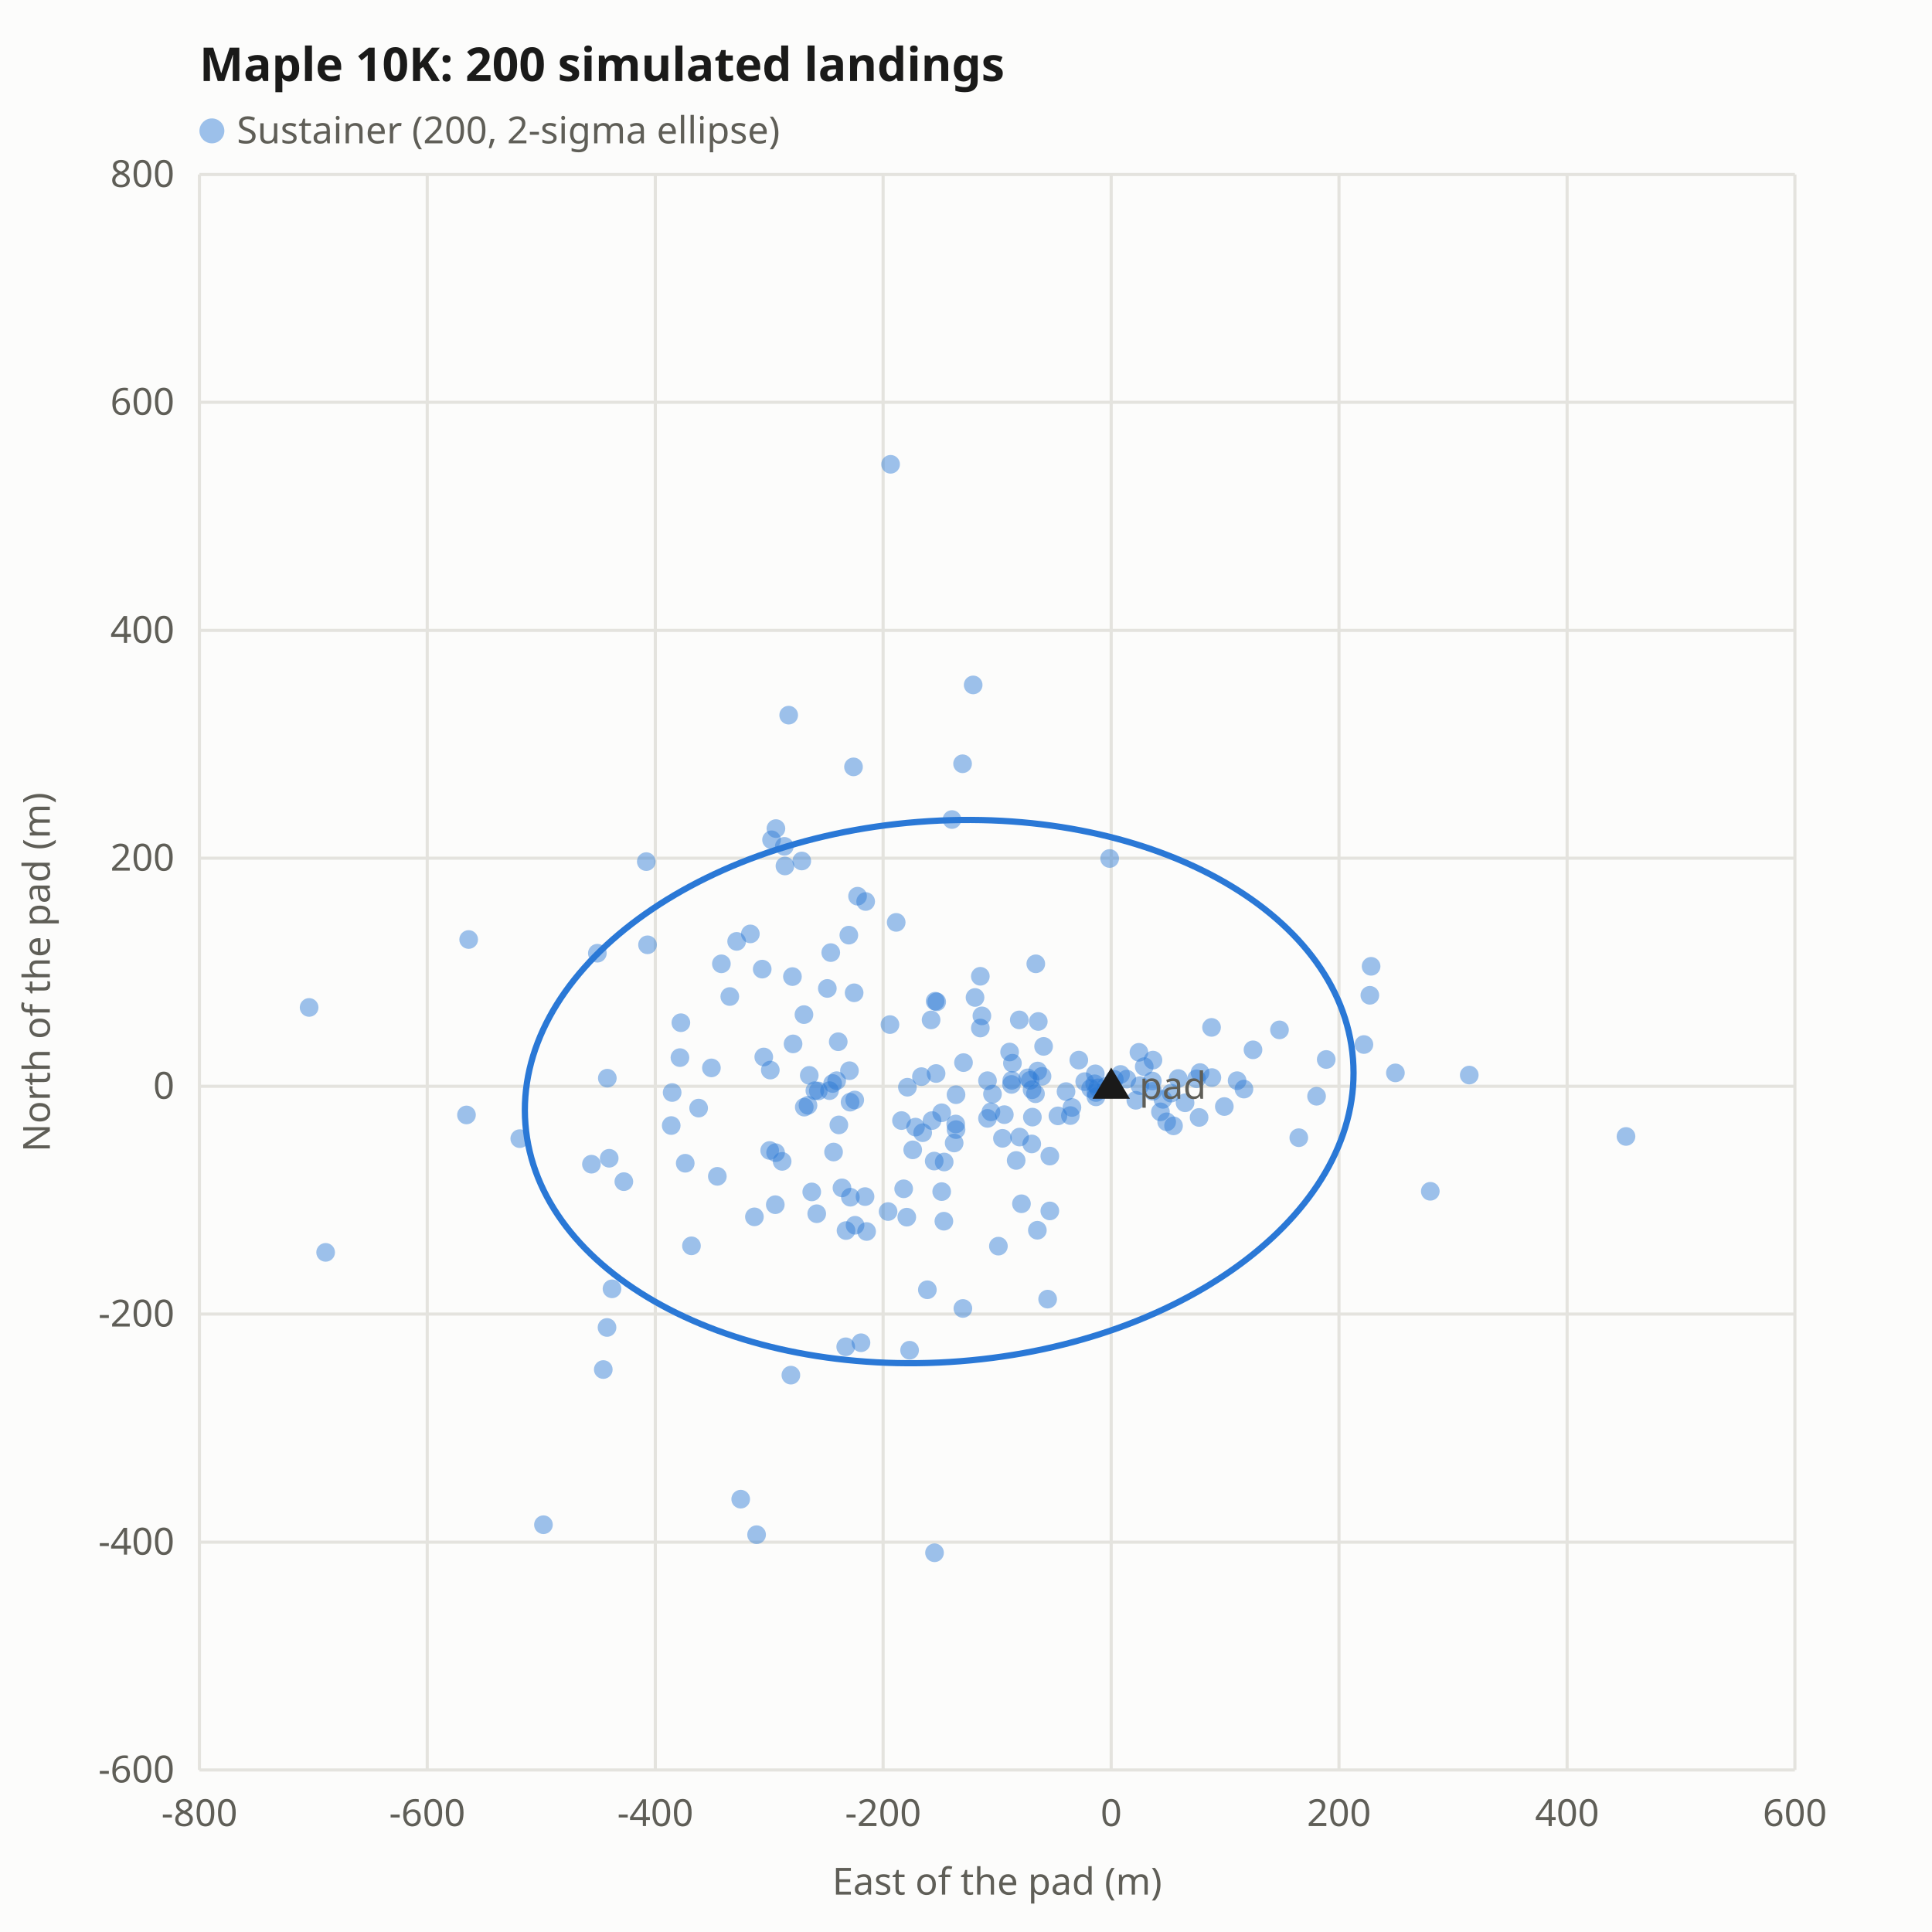
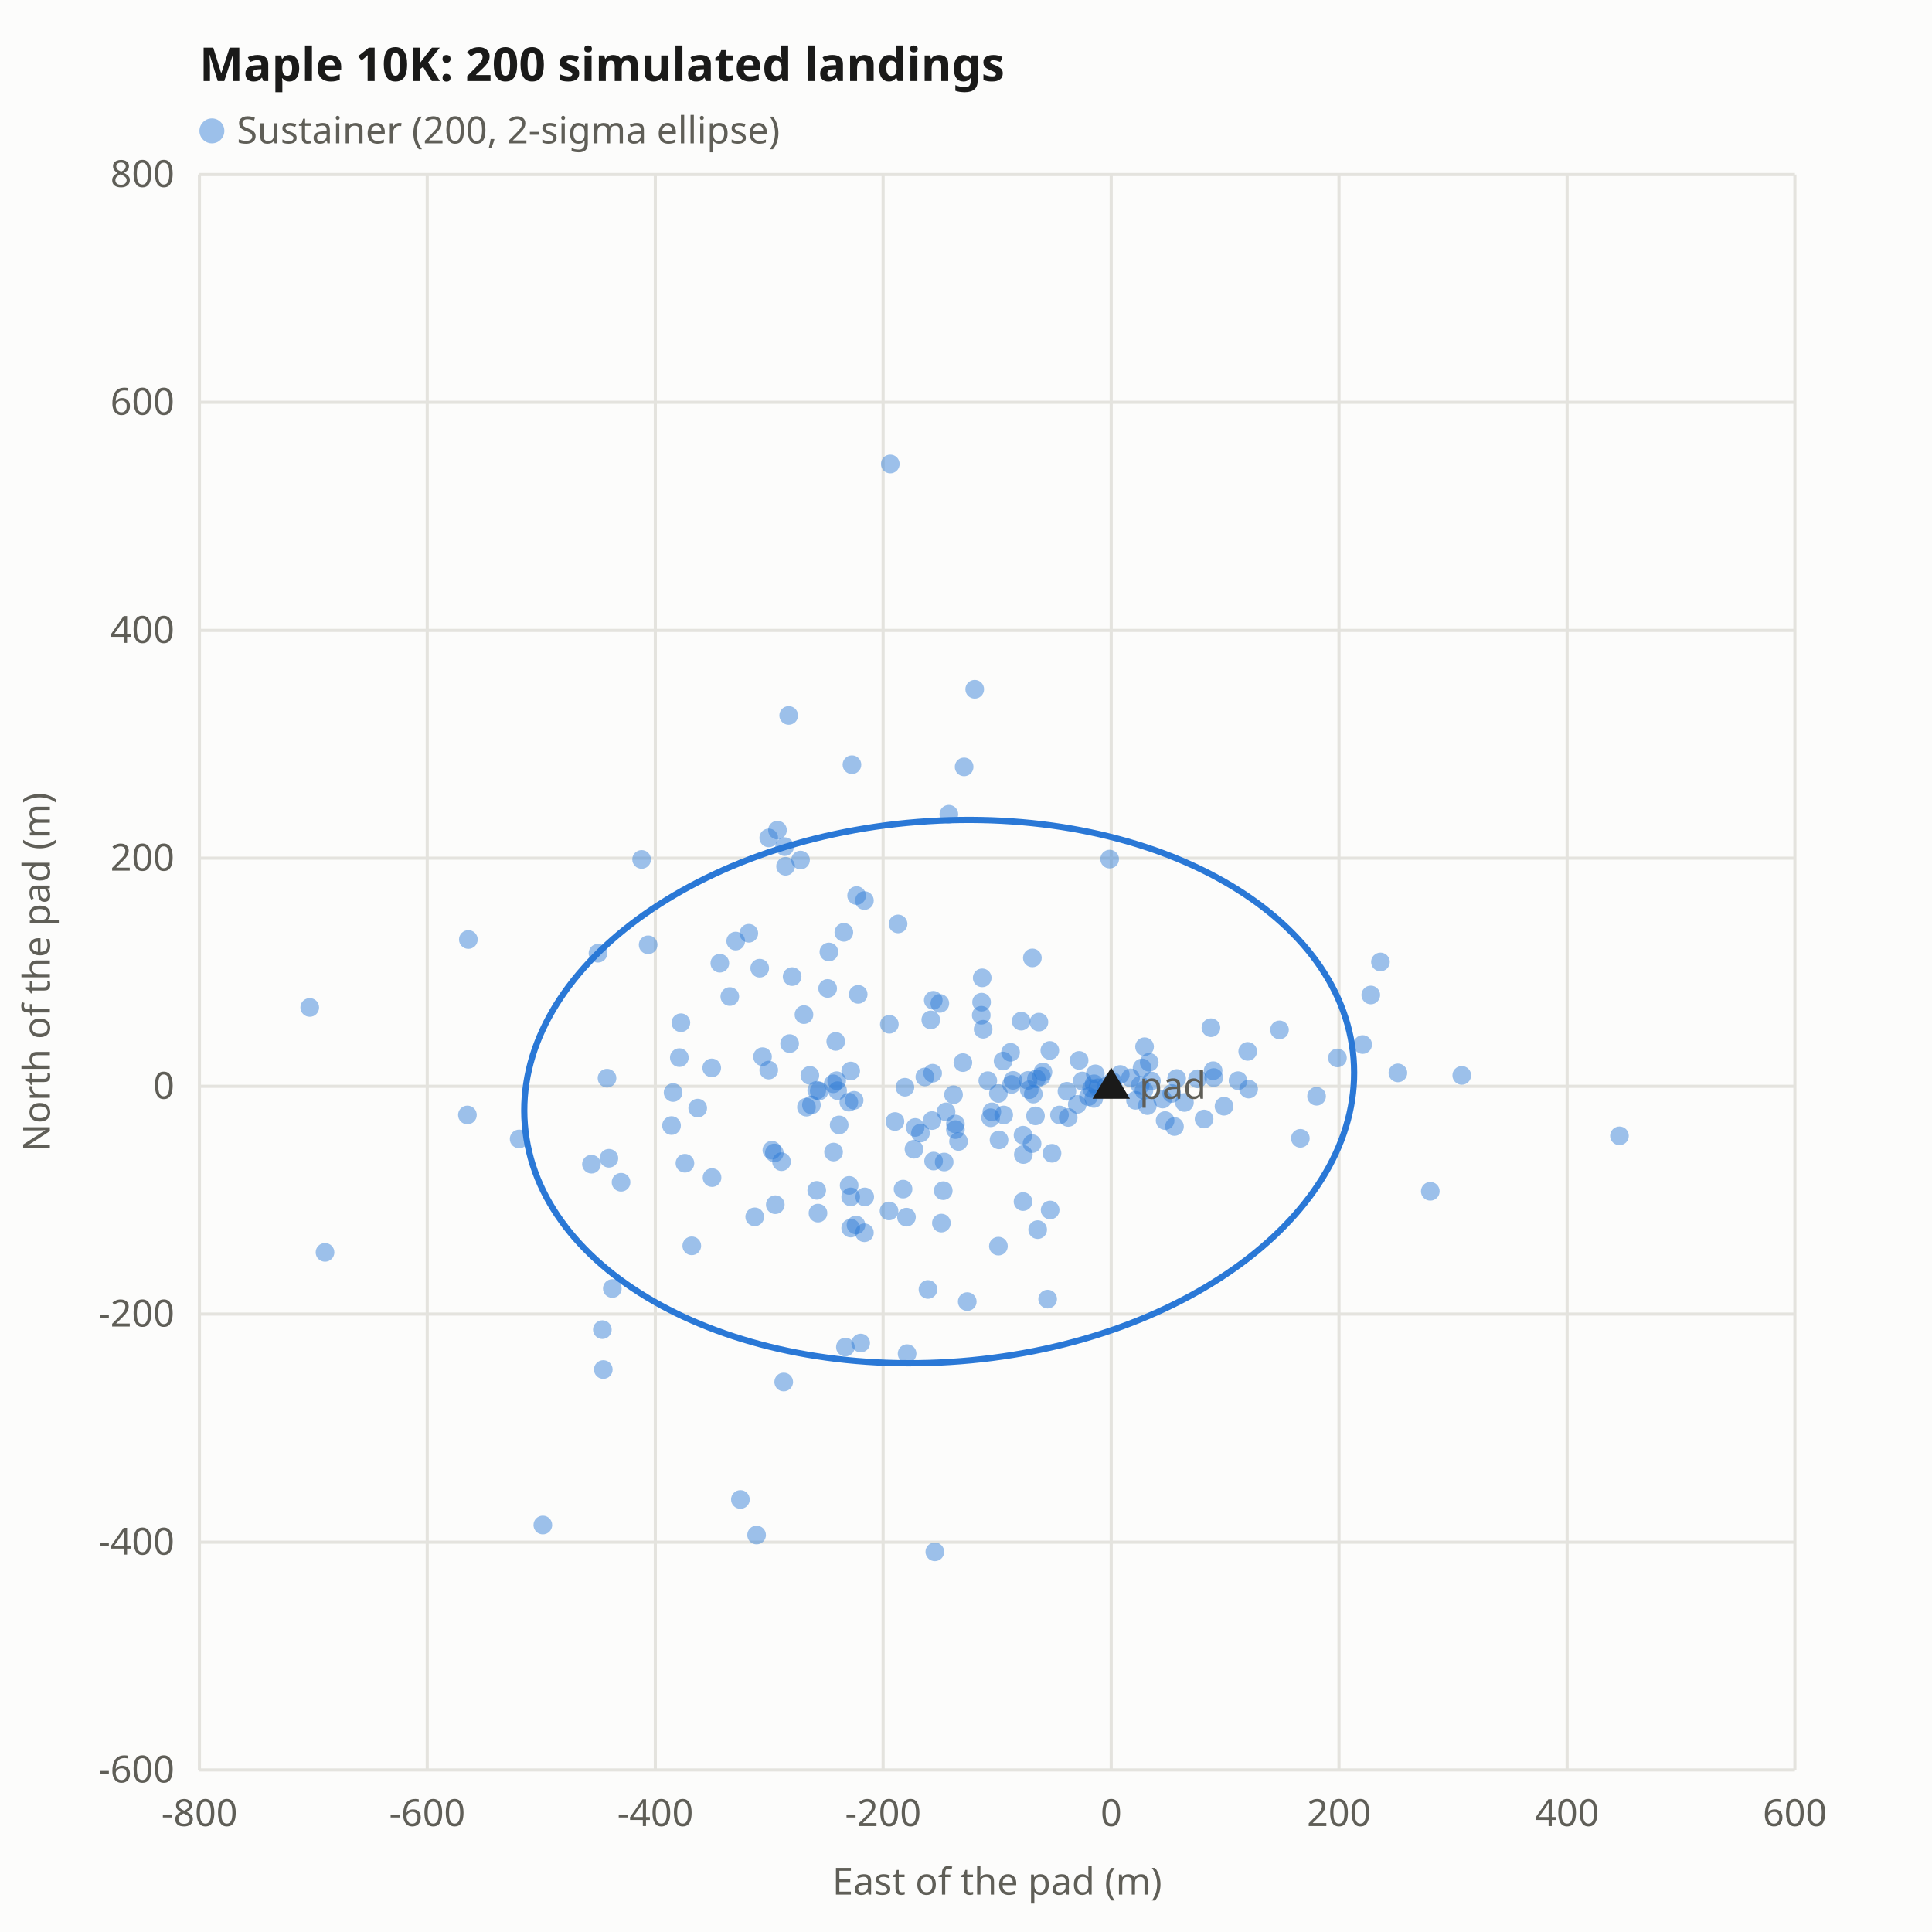
<svg xmlns="http://www.w3.org/2000/svg" viewBox="0 0 620 620" width="620" height="620" role="img" aria-label="Maple 10K: 200 simulated landings">
  <style>
.bg{fill:#fcfcfb}.grid{stroke:#e4e3de;stroke-width:1}.axis{stroke:#b8b7ae;stroke-width:1}.t1{fill:#1a1a19;font:600 15px system-ui,sans-serif}.t2{fill:#5f5e57;font:12px system-ui,sans-serif}.p0{fill:#2a78d6;fill-opacity:.45}.p1{fill:#d9480f;fill-opacity:.45}.e0{fill:none;stroke:#2a78d6;stroke-width:2}.e1{fill:none;stroke:#d9480f;stroke-width:2;stroke-dasharray:5 3}.pad{fill:#1a1a19}
@media (prefers-color-scheme: dark){.bg{fill:#1a1a19}.grid{stroke:#34332f}.axis{stroke:#5f5e57}.t1{fill:#ffffff}.t2{fill:#c3c2b7}.p0{fill:#3987e5}.p1{fill:#f08c4f}.e0{stroke:#3987e5}.e1{stroke:#f08c4f}.pad{fill:#ffffff}}
</style>
  <rect class="bg" width="620" height="620" />
  <text class="t1" x="64" y="26">Maple 10K: 200 simulated landings</text>
  <line class="grid" x1="64.0" x2="64.0" y1="56" y2="568.0" />
  <line class="grid" x1="64" x2="576.0" y1="568.0" y2="568.0" />
  <text class="t2" x="64.0" y="586.0" text-anchor="middle">-800</text>
  <text class="t2" x="56" y="572.0" text-anchor="end">-600</text>
  <line class="grid" x1="137.1" x2="137.1" y1="56" y2="568.0" />
  <line class="grid" x1="64" x2="576.0" y1="494.9" y2="494.9" />
  <text class="t2" x="137.1" y="586.0" text-anchor="middle">-600</text>
  <text class="t2" x="56" y="498.9" text-anchor="end">-400</text>
  <line class="grid" x1="210.3" x2="210.3" y1="56" y2="568.0" />
  <line class="grid" x1="64" x2="576.0" y1="421.7" y2="421.7" />
  <text class="t2" x="210.3" y="586.0" text-anchor="middle">-400</text>
  <text class="t2" x="56" y="425.7" text-anchor="end">-200</text>
  <line class="grid" x1="283.4" x2="283.4" y1="56" y2="568.0" />
  <line class="grid" x1="64" x2="576.0" y1="348.6" y2="348.6" />
  <text class="t2" x="283.4" y="586.0" text-anchor="middle">-200</text>
  <text class="t2" x="56" y="352.6" text-anchor="end">0</text>
  <line class="grid" x1="356.6" x2="356.6" y1="56" y2="568.0" />
  <line class="grid" x1="64" x2="576.0" y1="275.4" y2="275.4" />
  <text class="t2" x="356.6" y="586.0" text-anchor="middle">0</text>
  <text class="t2" x="56" y="279.4" text-anchor="end">200</text>
  <line class="grid" x1="429.7" x2="429.7" y1="56" y2="568.0" />
  <line class="grid" x1="64" x2="576.0" y1="202.3" y2="202.3" />
  <text class="t2" x="429.7" y="586.0" text-anchor="middle">200</text>
  <text class="t2" x="56" y="206.3" text-anchor="end">400</text>
  <line class="grid" x1="502.9" x2="502.9" y1="56" y2="568.0" />
  <line class="grid" x1="64" x2="576.0" y1="129.1" y2="129.1" />
  <text class="t2" x="502.9" y="586.0" text-anchor="middle">400</text>
  <text class="t2" x="56" y="133.1" text-anchor="end">600</text>
  <line class="grid" x1="576.0" x2="576.0" y1="56" y2="568.0" />
  <line class="grid" x1="64" x2="576.0" y1="56.0" y2="56.0" />
  <text class="t2" x="576.0" y="586.0" text-anchor="middle">600</text>
  <text class="t2" x="56" y="60.0" text-anchor="end">800</text>
  <text class="t2" x="320.0" y="608" text-anchor="middle">East of the pad (m)</text>
  <text class="t2" transform="translate(16 312.0) rotate(-90)" text-anchor="middle">North of the pad (m)</text>
  <circle class="p0" cx="410.6" cy="330.5" r="3" />
-   <circle class="p0" cx="266.2" cy="350.0" r="3" />
-   <circle class="p0" cx="248.9" cy="369.9" r="3" />
-   <circle class="p0" cx="332.4" cy="309.3" r="3" />
-   <circle class="p0" cx="271.4" cy="432.2" r="3" />
-   <circle class="p0" cx="372.4" cy="356.8" r="3" />
-   <circle class="p0" cx="99.2" cy="323.3" r="3" />
-   <circle class="p0" cx="375.8" cy="350.8" r="3" />
-   <circle class="p0" cx="376.6" cy="361.3" r="3" />
-   <circle class="p0" cx="447.8" cy="344.3" r="3" />
-   <circle class="p0" cx="318.0" cy="356.8" r="3" />
-   <circle class="p0" cx="333.0" cy="343.7" r="3" />
-   <circle class="p0" cx="218.2" cy="339.4" r="3" />
-   <circle class="p0" cx="300.4" cy="344.5" r="3" />
-   <circle class="p0" cx="334.4" cy="345.4" r="3" />
+   <circle class="p0" cx="268.8" cy="350.0" r="3" />
+   <circle class="p0" cx="248.5" cy="370.0" r="3" />
+   <circle class="p0" cx="331.3" cy="307.4" r="3" />
+   <circle class="p0" cx="271.3" cy="432.3" r="3" />
+   <circle class="p0" cx="368.2" cy="354.8" r="3" />
+   <circle class="p0" cx="99.4" cy="323.3" r="3" />
+   <circle class="p0" cx="376.0" cy="350.9" r="3" />
+   <circle class="p0" cx="376.9" cy="361.5" r="3" />
+   <circle class="p0" cx="448.6" cy="344.3" r="3" />
+   <circle class="p0" cx="318.3" cy="356.8" r="3" />
+   <circle class="p0" cx="334.7" cy="344.0" r="3" />
+   <circle class="p0" cx="218.0" cy="339.4" r="3" />
+   <circle class="p0" cx="299.3" cy="344.4" r="3" />
+   <circle class="p0" cx="334.2" cy="345.4" r="3" />
  <circle class="p0" cx="355.0" cy="348.6" r="3" />
-   <circle class="p0" cx="356.1" cy="275.5" r="3" />
-   <circle class="p0" cx="334.9" cy="335.8" r="3" />
-   <circle class="p0" cx="254.5" cy="335.0" r="3" />
-   <circle class="p0" cx="285.0" cy="388.8" r="3" />
-   <circle class="p0" cx="309.2" cy="341.0" r="3" />
-   <circle class="p0" cx="258.1" cy="355.3" r="3" />
-   <circle class="p0" cx="336.9" cy="388.6" r="3" />
-   <circle class="p0" cx="312.3" cy="219.8" r="3" />
-   <circle class="p0" cx="251.9" cy="277.9" r="3" />
-   <circle class="p0" cx="269.2" cy="361.0" r="3" />
-   <circle class="p0" cx="306.8" cy="362.5" r="3" />
-   <circle class="p0" cx="242.1" cy="390.5" r="3" />
-   <circle class="p0" cx="265.5" cy="317.2" r="3" />
-   <circle class="p0" cx="300.1" cy="321.3" r="3" />
-   <circle class="p0" cx="388.9" cy="345.8" r="3" />
+   <circle class="p0" cx="356.1" cy="275.7" r="3" />
+   <circle class="p0" cx="336.9" cy="337.1" r="3" />
+   <circle class="p0" cx="253.4" cy="334.9" r="3" />
+   <circle class="p0" cx="285.3" cy="388.6" r="3" />
+   <circle class="p0" cx="309.0" cy="341.0" r="3" />
+   <circle class="p0" cx="258.8" cy="355.3" r="3" />
+   <circle class="p0" cx="337.0" cy="388.3" r="3" />
+   <circle class="p0" cx="312.8" cy="221.2" r="3" />
+   <circle class="p0" cx="252.1" cy="278.0" r="3" />
+   <circle class="p0" cx="269.3" cy="361.0" r="3" />
+   <circle class="p0" cx="306.6" cy="362.5" r="3" />
+   <circle class="p0" cx="242.2" cy="390.5" r="3" />
+   <circle class="p0" cx="265.6" cy="317.2" r="3" />
+   <circle class="p0" cx="301.6" cy="322.0" r="3" />
+   <circle class="p0" cx="389.5" cy="345.8" r="3" />
  <circle class="p0" cx="189.8" cy="373.6" r="3" />
-   <circle class="p0" cx="357.6" cy="346.4" r="3" />
-   <circle class="p0" cx="262.6" cy="350.1" r="3" />
-   <circle class="p0" cx="392.9" cy="355.1" r="3" />
+   <circle class="p0" cx="357.0" cy="347.0" r="3" />
+   <circle class="p0" cx="262.9" cy="350.1" r="3" />
+   <circle class="p0" cx="392.8" cy="355.0" r="3" />
  <circle class="p0" cx="268.5" cy="346.8" r="3" />
-   <circle class="p0" cx="194.9" cy="346.0" r="3" />
-   <circle class="p0" cx="253.8" cy="441.3" r="3" />
-   <circle class="p0" cx="289.3" cy="359.6" r="3" />
-   <circle class="p0" cx="370.0" cy="340.2" r="3" />
-   <circle class="p0" cx="351.3" cy="347.8" r="3" />
-   <circle class="p0" cx="336.9" cy="371.0" r="3" />
-   <circle class="p0" cx="324.0" cy="337.6" r="3" />
+   <circle class="p0" cx="194.8" cy="346.0" r="3" />
+   <circle class="p0" cx="251.5" cy="443.5" r="3" />
+   <circle class="p0" cx="287.2" cy="359.9" r="3" />
+   <circle class="p0" cx="368.8" cy="340.9" r="3" />
+   <circle class="p0" cx="351.1" cy="347.8" r="3" />
+   <circle class="p0" cx="337.6" cy="370.1" r="3" />
+   <circle class="p0" cx="324.3" cy="337.7" r="3" />
  <circle class="p0" cx="351.5" cy="344.6" r="3" />
-   <circle class="p0" cx="314.6" cy="329.9" r="3" />
-   <circle class="p0" cx="297.6" cy="413.9" r="3" />
-   <circle class="p0" cx="351.7" cy="350.6" r="3" />
-   <circle class="p0" cx="326.1" cy="372.4" r="3" />
-   <circle class="p0" cx="344.0" cy="355.4" r="3" />
-   <circle class="p0" cx="245.1" cy="339.2" r="3" />
-   <circle class="p0" cx="521.8" cy="364.7" r="3" />
+   <circle class="p0" cx="315.5" cy="330.3" r="3" />
+   <circle class="p0" cx="297.8" cy="413.8" r="3" />
+   <circle class="p0" cx="349.3" cy="351.9" r="3" />
+   <circle class="p0" cx="328.4" cy="370.5" r="3" />
+   <circle class="p0" cx="345.7" cy="354.4" r="3" />
+   <circle class="p0" cx="244.7" cy="339.1" r="3" />
+   <circle class="p0" cx="519.7" cy="364.5" r="3" />
  <circle class="p0" cx="267.5" cy="369.7" r="3" />
-   <circle class="p0" cx="274.1" cy="318.6" r="3" />
-   <circle class="p0" cx="365.5" cy="337.7" r="3" />
-   <circle class="p0" cx="302.2" cy="357.1" r="3" />
-   <circle class="p0" cx="425.6" cy="340.0" r="3" />
-   <circle class="p0" cx="318.5" cy="351.1" r="3" />
-   <circle class="p0" cx="342.1" cy="350.3" r="3" />
-   <circle class="p0" cx="332.3" cy="351.0" r="3" />
-   <circle class="p0" cx="291.9" cy="433.3" r="3" />
-   <circle class="p0" cx="351.7" cy="352.0" r="3" />
-   <circle class="p0" cx="215.7" cy="350.6" r="3" />
-   <circle class="p0" cx="194.8" cy="426.0" r="3" />
-   <circle class="p0" cx="374.4" cy="360.0" r="3" />
-   <circle class="p0" cx="295.7" cy="345.5" r="3" />
-   <circle class="p0" cx="247.6" cy="269.5" r="3" />
-   <circle class="p0" cx="299.9" cy="498.3" r="3" />
-   <circle class="p0" cx="316.9" cy="346.8" r="3" />
-   <circle class="p0" cx="228.3" cy="342.7" r="3" />
-   <circle class="p0" cx="259.3" cy="354.7" r="3" />
-   <circle class="p0" cx="261.5" cy="350.0" r="3" />
-   <circle class="p0" cx="314.6" cy="313.3" r="3" />
-   <circle class="p0" cx="285.8" cy="149.0" r="3" />
+   <circle class="p0" cx="275.4" cy="319.1" r="3" />
+   <circle class="p0" cx="367.3" cy="335.9" r="3" />
+   <circle class="p0" cx="303.6" cy="356.8" r="3" />
+   <circle class="p0" cx="429.2" cy="339.5" r="3" />
+   <circle class="p0" cx="320.4" cy="350.9" r="3" />
+   <circle class="p0" cx="342.4" cy="350.2" r="3" />
+   <circle class="p0" cx="331.6" cy="351.1" r="3" />
+   <circle class="p0" cx="291.1" cy="434.4" r="3" />
+   <circle class="p0" cx="351.0" cy="352.5" r="3" />
+   <circle class="p0" cx="216.0" cy="350.6" r="3" />
+   <circle class="p0" cx="193.3" cy="426.7" r="3" />
+   <circle class="p0" cx="373.9" cy="359.6" r="3" />
+   <circle class="p0" cx="296.8" cy="345.6" r="3" />
+   <circle class="p0" cx="246.7" cy="268.9" r="3" />
+   <circle class="p0" cx="300.0" cy="498.0" r="3" />
+   <circle class="p0" cx="317.0" cy="346.8" r="3" />
+   <circle class="p0" cx="228.4" cy="342.7" r="3" />
+   <circle class="p0" cx="260.4" cy="354.6" r="3" />
+   <circle class="p0" cx="262.1" cy="349.9" r="3" />
+   <circle class="p0" cx="315.2" cy="313.8" r="3" />
+   <circle class="p0" cx="285.7" cy="148.9" r="3" />
  <circle class="p0" cx="422.5" cy="351.8" r="3" />
-   <circle class="p0" cx="266.6" cy="305.7" r="3" />
+   <circle class="p0" cx="266.0" cy="305.5" r="3" />
  <circle class="p0" cx="258.0" cy="325.6" r="3" />
-   <circle class="p0" cx="388.8" cy="329.7" r="3" />
-   <circle class="p0" cx="249.0" cy="265.9" r="3" />
-   <circle class="p0" cx="291.2" cy="348.9" r="3" />
-   <circle class="p0" cx="346.2" cy="340.2" r="3" />
-   <circle class="p0" cx="380.3" cy="353.9" r="3" />
+   <circle class="p0" cx="388.6" cy="329.8" r="3" />
+   <circle class="p0" cx="249.5" cy="266.4" r="3" />
+   <circle class="p0" cx="290.4" cy="348.9" r="3" />
+   <circle class="p0" cx="346.3" cy="340.3" r="3" />
+   <circle class="p0" cx="380.1" cy="353.8" r="3" />
  <circle class="p0" cx="320.4" cy="399.9" r="3" />
-   <circle class="p0" cx="221.9" cy="399.8" r="3" />
-   <circle class="p0" cx="361.6" cy="346.3" r="3" />
-   <circle class="p0" cx="274.4" cy="393.2" r="3" />
-   <circle class="p0" cx="327.2" cy="364.9" r="3" />
-   <circle class="p0" cx="369.9" cy="350.2" r="3" />
-   <circle class="p0" cx="230.2" cy="377.5" r="3" />
-   <circle class="p0" cx="149.7" cy="357.8" r="3" />
-   <circle class="p0" cx="277.6" cy="384.0" r="3" />
-   <circle class="p0" cx="166.8" cy="365.4" r="3" />
-   <circle class="p0" cx="275.2" cy="287.6" r="3" />
-   <circle class="p0" cx="315.1" cy="326.0" r="3" />
-   <circle class="p0" cx="254.3" cy="313.4" r="3" />
-   <circle class="p0" cx="327.8" cy="386.3" r="3" />
-   <circle class="p0" cx="321.7" cy="365.3" r="3" />
-   <circle class="p0" cx="244.6" cy="311.0" r="3" />
-   <circle class="p0" cx="253.1" cy="229.5" r="3" />
-   <circle class="p0" cx="293.8" cy="361.7" r="3" />
-   <circle class="p0" cx="290.0" cy="381.5" r="3" />
-   <circle class="p0" cx="150.4" cy="301.5" r="3" />
-   <circle class="p0" cx="343.5" cy="358.0" r="3" />
-   <circle class="p0" cx="312.9" cy="320.1" r="3" />
-   <circle class="p0" cx="367.2" cy="342.3" r="3" />
-   <circle class="p0" cx="296.1" cy="363.5" r="3" />
-   <circle class="p0" cx="292.9" cy="369.0" r="3" />
-   <circle class="p0" cx="262.1" cy="389.5" r="3" />
-   <circle class="p0" cx="285.6" cy="328.8" r="3" />
-   <circle class="p0" cx="385.1" cy="344.2" r="3" />
-   <circle class="p0" cx="273.9" cy="246.1" r="3" />
+   <circle class="p0" cx="222.0" cy="399.8" r="3" />
+   <circle class="p0" cx="362.8" cy="345.9" r="3" />
+   <circle class="p0" cx="274.7" cy="393.1" r="3" />
+   <circle class="p0" cx="328.3" cy="364.3" r="3" />
+   <circle class="p0" cx="367.1" cy="349.9" r="3" />
+   <circle class="p0" cx="228.5" cy="377.9" r="3" />
+   <circle class="p0" cx="150.0" cy="357.8" r="3" />
+   <circle class="p0" cx="277.5" cy="384.1" r="3" />
+   <circle class="p0" cx="166.6" cy="365.5" r="3" />
+   <circle class="p0" cx="274.9" cy="287.4" r="3" />
+   <circle class="p0" cx="314.9" cy="325.8" r="3" />
+   <circle class="p0" cx="254.2" cy="313.4" r="3" />
+   <circle class="p0" cx="328.3" cy="385.6" r="3" />
+   <circle class="p0" cx="320.6" cy="365.8" r="3" />
+   <circle class="p0" cx="243.8" cy="310.7" r="3" />
+   <circle class="p0" cx="253.1" cy="229.6" r="3" />
+   <circle class="p0" cx="293.7" cy="361.8" r="3" />
+   <circle class="p0" cx="289.8" cy="381.6" r="3" />
+   <circle class="p0" cx="150.3" cy="301.5" r="3" />
+   <circle class="p0" cx="342.8" cy="358.6" r="3" />
+   <circle class="p0" cx="315.0" cy="321.6" r="3" />
+   <circle class="p0" cx="366.5" cy="342.7" r="3" />
+   <circle class="p0" cx="295.4" cy="363.6" r="3" />
+   <circle class="p0" cx="293.3" cy="368.8" r="3" />
+   <circle class="p0" cx="262.5" cy="389.3" r="3" />
+   <circle class="p0" cx="285.4" cy="328.7" r="3" />
+   <circle class="p0" cx="389.3" cy="343.6" r="3" />
+   <circle class="p0" cx="273.4" cy="245.4" r="3" />
  <circle class="p0" cx="336.2" cy="416.9" r="3" />
-   <circle class="p0" cx="356.2" cy="348.8" r="3" />
+   <circle class="p0" cx="357.3" cy="348.9" r="3" />
  <circle class="p0" cx="299.1" cy="359.6" r="3" />
-   <circle class="p0" cx="274.3" cy="353.0" r="3" />
-   <circle class="p0" cx="331.3" cy="358.5" r="3" />
-   <circle class="p0" cx="306.7" cy="360.7" r="3" />
-   <circle class="p0" cx="207.4" cy="276.5" r="3" />
-   <circle class="p0" cx="399.2" cy="349.5" r="3" />
-   <circle class="p0" cx="259.7" cy="345.1" r="3" />
-   <circle class="p0" cx="247.2" cy="343.4" r="3" />
-   <circle class="p0" cx="298.8" cy="327.3" r="3" />
-   <circle class="p0" cx="219.9" cy="373.3" r="3" />
-   <circle class="p0" cx="271.5" cy="394.9" r="3" />
+   <circle class="p0" cx="274.1" cy="353.1" r="3" />
+   <circle class="p0" cx="332.3" cy="358.1" r="3" />
+   <circle class="p0" cx="306.6" cy="360.7" r="3" />
+   <circle class="p0" cx="205.9" cy="275.8" r="3" />
+   <circle class="p0" cx="400.7" cy="349.5" r="3" />
+   <circle class="p0" cx="259.9" cy="345.1" r="3" />
+   <circle class="p0" cx="246.7" cy="343.4" r="3" />
+   <circle class="p0" cx="298.7" cy="327.3" r="3" />
+   <circle class="p0" cx="219.8" cy="373.3" r="3" />
+   <circle class="p0" cx="273.0" cy="394.1" r="3" />
  <circle class="p0" cx="248.8" cy="386.6" r="3" />
-   <circle class="p0" cx="309.0" cy="419.9" r="3" />
-   <circle class="p0" cx="224.2" cy="355.6" r="3" />
-   <circle class="p0" cx="267.2" cy="347.7" r="3" />
-   <circle class="p0" cx="333.2" cy="327.8" r="3" />
-   <circle class="p0" cx="330.6" cy="346.7" r="3" />
-   <circle class="p0" cx="350.0" cy="349.3" r="3" />
-   <circle class="p0" cx="437.7" cy="335.2" r="3" />
-   <circle class="p0" cx="207.8" cy="303.2" r="3" />
-   <circle class="p0" cx="316.9" cy="358.9" r="3" />
+   <circle class="p0" cx="310.4" cy="417.7" r="3" />
+   <circle class="p0" cx="223.9" cy="355.6" r="3" />
+   <circle class="p0" cx="267.4" cy="347.8" r="3" />
+   <circle class="p0" cx="333.4" cy="328.0" r="3" />
+   <circle class="p0" cx="329.9" cy="346.7" r="3" />
+   <circle class="p0" cx="350.3" cy="349.3" r="3" />
+   <circle class="p0" cx="437.3" cy="335.2" r="3" />
+   <circle class="p0" cx="208.0" cy="303.2" r="3" />
+   <circle class="p0" cx="317.9" cy="358.7" r="3" />
  <circle class="p0" cx="352.3" cy="349.1" r="3" />
-   <circle class="p0" cx="359.6" cy="344.8" r="3" />
-   <circle class="p0" cx="236.4" cy="302.1" r="3" />
-   <circle class="p0" cx="327.1" cy="327.3" r="3" />
-   <circle class="p0" cx="306.2" cy="366.8" r="3" />
-   <circle class="p0" cx="331.2" cy="349.7" r="3" />
-   <circle class="p0" cx="331.1" cy="367.1" r="3" />
-   <circle class="p0" cx="272.6" cy="343.6" r="3" />
-   <circle class="p0" cx="439.6" cy="319.4" r="3" />
-   <circle class="p0" cx="200.2" cy="379.2" r="3" />
-   <circle class="p0" cx="278.1" cy="395.2" r="3" />
-   <circle class="p0" cx="195.5" cy="371.7" r="3" />
-   <circle class="p0" cx="260.5" cy="382.5" r="3" />
-   <circle class="p0" cx="251.0" cy="372.7" r="3" />
-   <circle class="p0" cx="332.9" cy="394.8" r="3" />
-   <circle class="p0" cx="369.8" cy="346.9" r="3" />
-   <circle class="p0" cx="272.4" cy="300.1" r="3" />
-   <circle class="p0" cx="277.8" cy="289.3" r="3" />
-   <circle class="p0" cx="237.7" cy="481.1" r="3" />
+   <circle class="p0" cx="359.5" cy="344.8" r="3" />
+   <circle class="p0" cx="236.1" cy="302.0" r="3" />
+   <circle class="p0" cx="327.7" cy="327.7" r="3" />
+   <circle class="p0" cx="307.6" cy="366.3" r="3" />
+   <circle class="p0" cx="330.3" cy="349.7" r="3" />
+   <circle class="p0" cx="331.2" cy="367.0" r="3" />
+   <circle class="p0" cx="273.0" cy="343.7" r="3" />
+   <circle class="p0" cx="439.9" cy="319.3" r="3" />
+   <circle class="p0" cx="199.3" cy="379.4" r="3" />
+   <circle class="p0" cx="277.4" cy="395.6" r="3" />
+   <circle class="p0" cx="195.4" cy="371.7" r="3" />
+   <circle class="p0" cx="262.1" cy="382.0" r="3" />
+   <circle class="p0" cx="250.8" cy="372.8" r="3" />
+   <circle class="p0" cx="333.0" cy="394.6" r="3" />
+   <circle class="p0" cx="369.5" cy="346.9" r="3" />
+   <circle class="p0" cx="270.8" cy="299.2" r="3" />
+   <circle class="p0" cx="277.4" cy="289.0" r="3" />
+   <circle class="p0" cx="237.6" cy="481.2" r="3" />
  <circle class="p0" cx="218.5" cy="328.2" r="3" />
-   <circle class="p0" cx="242.8" cy="492.5" r="3" />
-   <circle class="p0" cx="299.8" cy="372.6" r="3" />
-   <circle class="p0" cx="384.8" cy="358.6" r="3" />
-   <circle class="p0" cx="324.7" cy="346.7" r="3" />
-   <circle class="p0" cx="324.9" cy="341.2" r="3" />
-   <circle class="p0" cx="322.3" cy="357.7" r="3" />
-   <circle class="p0" cx="302.9" cy="391.9" r="3" />
-   <circle class="p0" cx="240.8" cy="299.7" r="3" />
-   <circle class="p0" cx="104.5" cy="401.9" r="3" />
-   <circle class="p0" cx="397.0" cy="346.8" r="3" />
+   <circle class="p0" cx="242.8" cy="492.6" r="3" />
+   <circle class="p0" cx="299.6" cy="372.6" r="3" />
+   <circle class="p0" cx="386.4" cy="359.1" r="3" />
+   <circle class="p0" cx="325.1" cy="346.7" r="3" />
+   <circle class="p0" cx="321.9" cy="340.5" r="3" />
+   <circle class="p0" cx="322.1" cy="357.8" r="3" />
+   <circle class="p0" cx="302.1" cy="392.5" r="3" />
+   <circle class="p0" cx="240.3" cy="299.5" r="3" />
+   <circle class="p0" cx="104.3" cy="401.9" r="3" />
+   <circle class="p0" cx="397.3" cy="346.8" r="3" />
  <circle class="p0" cx="193.6" cy="439.5" r="3" />
-   <circle class="p0" cx="329.8" cy="345.9" r="3" />
-   <circle class="p0" cx="215.4" cy="361.2" r="3" />
-   <circle class="p0" cx="378.1" cy="346.1" r="3" />
-   <circle class="p0" cx="287.6" cy="296.0" r="3" />
-   <circle class="p0" cx="364.5" cy="353.1" r="3" />
+   <circle class="p0" cx="332.6" cy="346.2" r="3" />
+   <circle class="p0" cx="215.5" cy="361.2" r="3" />
+   <circle class="p0" cx="377.6" cy="346.1" r="3" />
+   <circle class="p0" cx="288.2" cy="296.5" r="3" />
+   <circle class="p0" cx="364.4" cy="353.1" r="3" />
  <circle class="p0" cx="324.6" cy="348.0" r="3" />
-   <circle class="p0" cx="302.2" cy="382.4" r="3" />
-   <circle class="p0" cx="257.3" cy="276.3" r="3" />
-   <circle class="p0" cx="269.0" cy="334.3" r="3" />
-   <circle class="p0" cx="291.0" cy="390.6" r="3" />
-   <circle class="p0" cx="373.2" cy="352.8" r="3" />
-   <circle class="p0" cx="196.4" cy="413.6" r="3" />
+   <circle class="p0" cx="302.7" cy="382.1" r="3" />
+   <circle class="p0" cx="256.9" cy="276.0" r="3" />
+   <circle class="p0" cx="268.2" cy="334.2" r="3" />
+   <circle class="p0" cx="290.9" cy="390.6" r="3" />
+   <circle class="p0" cx="373.1" cy="352.7" r="3" />
+   <circle class="p0" cx="196.5" cy="413.5" r="3" />
  <circle class="p0" cx="234.2" cy="319.8" r="3" />
-   <circle class="p0" cx="276.3" cy="430.9" r="3" />
-   <circle class="p0" cx="471.5" cy="345.0" r="3" />
+   <circle class="p0" cx="276.2" cy="431.0" r="3" />
+   <circle class="p0" cx="469.1" cy="345.1" r="3" />
  <circle class="p0" cx="303.0" cy="372.9" r="3" />
-   <circle class="p0" cx="306.8" cy="351.3" r="3" />
-   <circle class="p0" cx="308.9" cy="245.1" r="3" />
-   <circle class="p0" cx="440.0" cy="310.1" r="3" />
-   <circle class="p0" cx="247.0" cy="369.2" r="3" />
-   <circle class="p0" cx="365.8" cy="348.4" r="3" />
-   <circle class="p0" cx="348.1" cy="347.1" r="3" />
-   <circle class="p0" cx="384.0" cy="346.2" r="3" />
-   <circle class="p0" cx="272.9" cy="384.2" r="3" />
-   <circle class="p0" cx="231.5" cy="309.3" r="3" />
-   <circle class="p0" cx="174.4" cy="489.3" r="3" />
-   <circle class="p0" cx="272.8" cy="353.7" r="3" />
-   <circle class="p0" cx="402.1" cy="336.9" r="3" />
-   <circle class="p0" cx="191.7" cy="305.9" r="3" />
-   <circle class="p0" cx="270.2" cy="381.2" r="3" />
-   <circle class="p0" cx="300.6" cy="321.5" r="3" />
-   <circle class="p0" cx="339.5" cy="358.1" r="3" />
-   <circle class="p0" cx="416.8" cy="365.1" r="3" />
+   <circle class="p0" cx="306.0" cy="351.3" r="3" />
+   <circle class="p0" cx="309.4" cy="246.1" r="3" />
+   <circle class="p0" cx="443.0" cy="308.7" r="3" />
+   <circle class="p0" cx="247.7" cy="369.1" r="3" />
+   <circle class="p0" cx="365.9" cy="348.3" r="3" />
+   <circle class="p0" cx="347.3" cy="346.9" r="3" />
+   <circle class="p0" cx="384.3" cy="346.2" r="3" />
+   <circle class="p0" cx="273.0" cy="384.1" r="3" />
+   <circle class="p0" cx="231.0" cy="309.1" r="3" />
+   <circle class="p0" cx="174.2" cy="489.4" r="3" />
+   <circle class="p0" cx="272.4" cy="353.7" r="3" />
+   <circle class="p0" cx="400.4" cy="337.4" r="3" />
+   <circle class="p0" cx="191.9" cy="305.9" r="3" />
+   <circle class="p0" cx="272.5" cy="380.4" r="3" />
+   <circle class="p0" cx="299.5" cy="321.0" r="3" />
+   <circle class="p0" cx="340.0" cy="357.8" r="3" />
+   <circle class="p0" cx="417.3" cy="365.3" r="3" />
  <circle class="p0" cx="459.0" cy="382.3" r="3" />
-   <circle class="p0" cx="305.5" cy="263.0" r="3" />
-   <circle class="p0" cx="251.7" cy="271.6" r="3" />
-   <ellipse class="e0" cx="301.4" cy="350.3" rx="133.2" ry="86.8" transform="rotate(-4.51 301.4 350.3)" />
+   <circle class="p0" cx="304.5" cy="261.3" r="3" />
+   <circle class="p0" cx="251.8" cy="271.7" r="3" />
+   <ellipse class="e0" cx="301.4" cy="350.3" rx="133.4" ry="86.8" transform="rotate(-4.56 301.4 350.3)" />
  <circle class="p0" cx="68" cy="42" r="4" />
  <text class="t2" x="76" y="46">Sustainer (200, 2-sigma ellipse)</text>
  <path class="pad" d="M356.6 342.6 l6 10 h-12 z" />
  <text class="t2" x="365.6" y="352.6">pad</text>
</svg>
